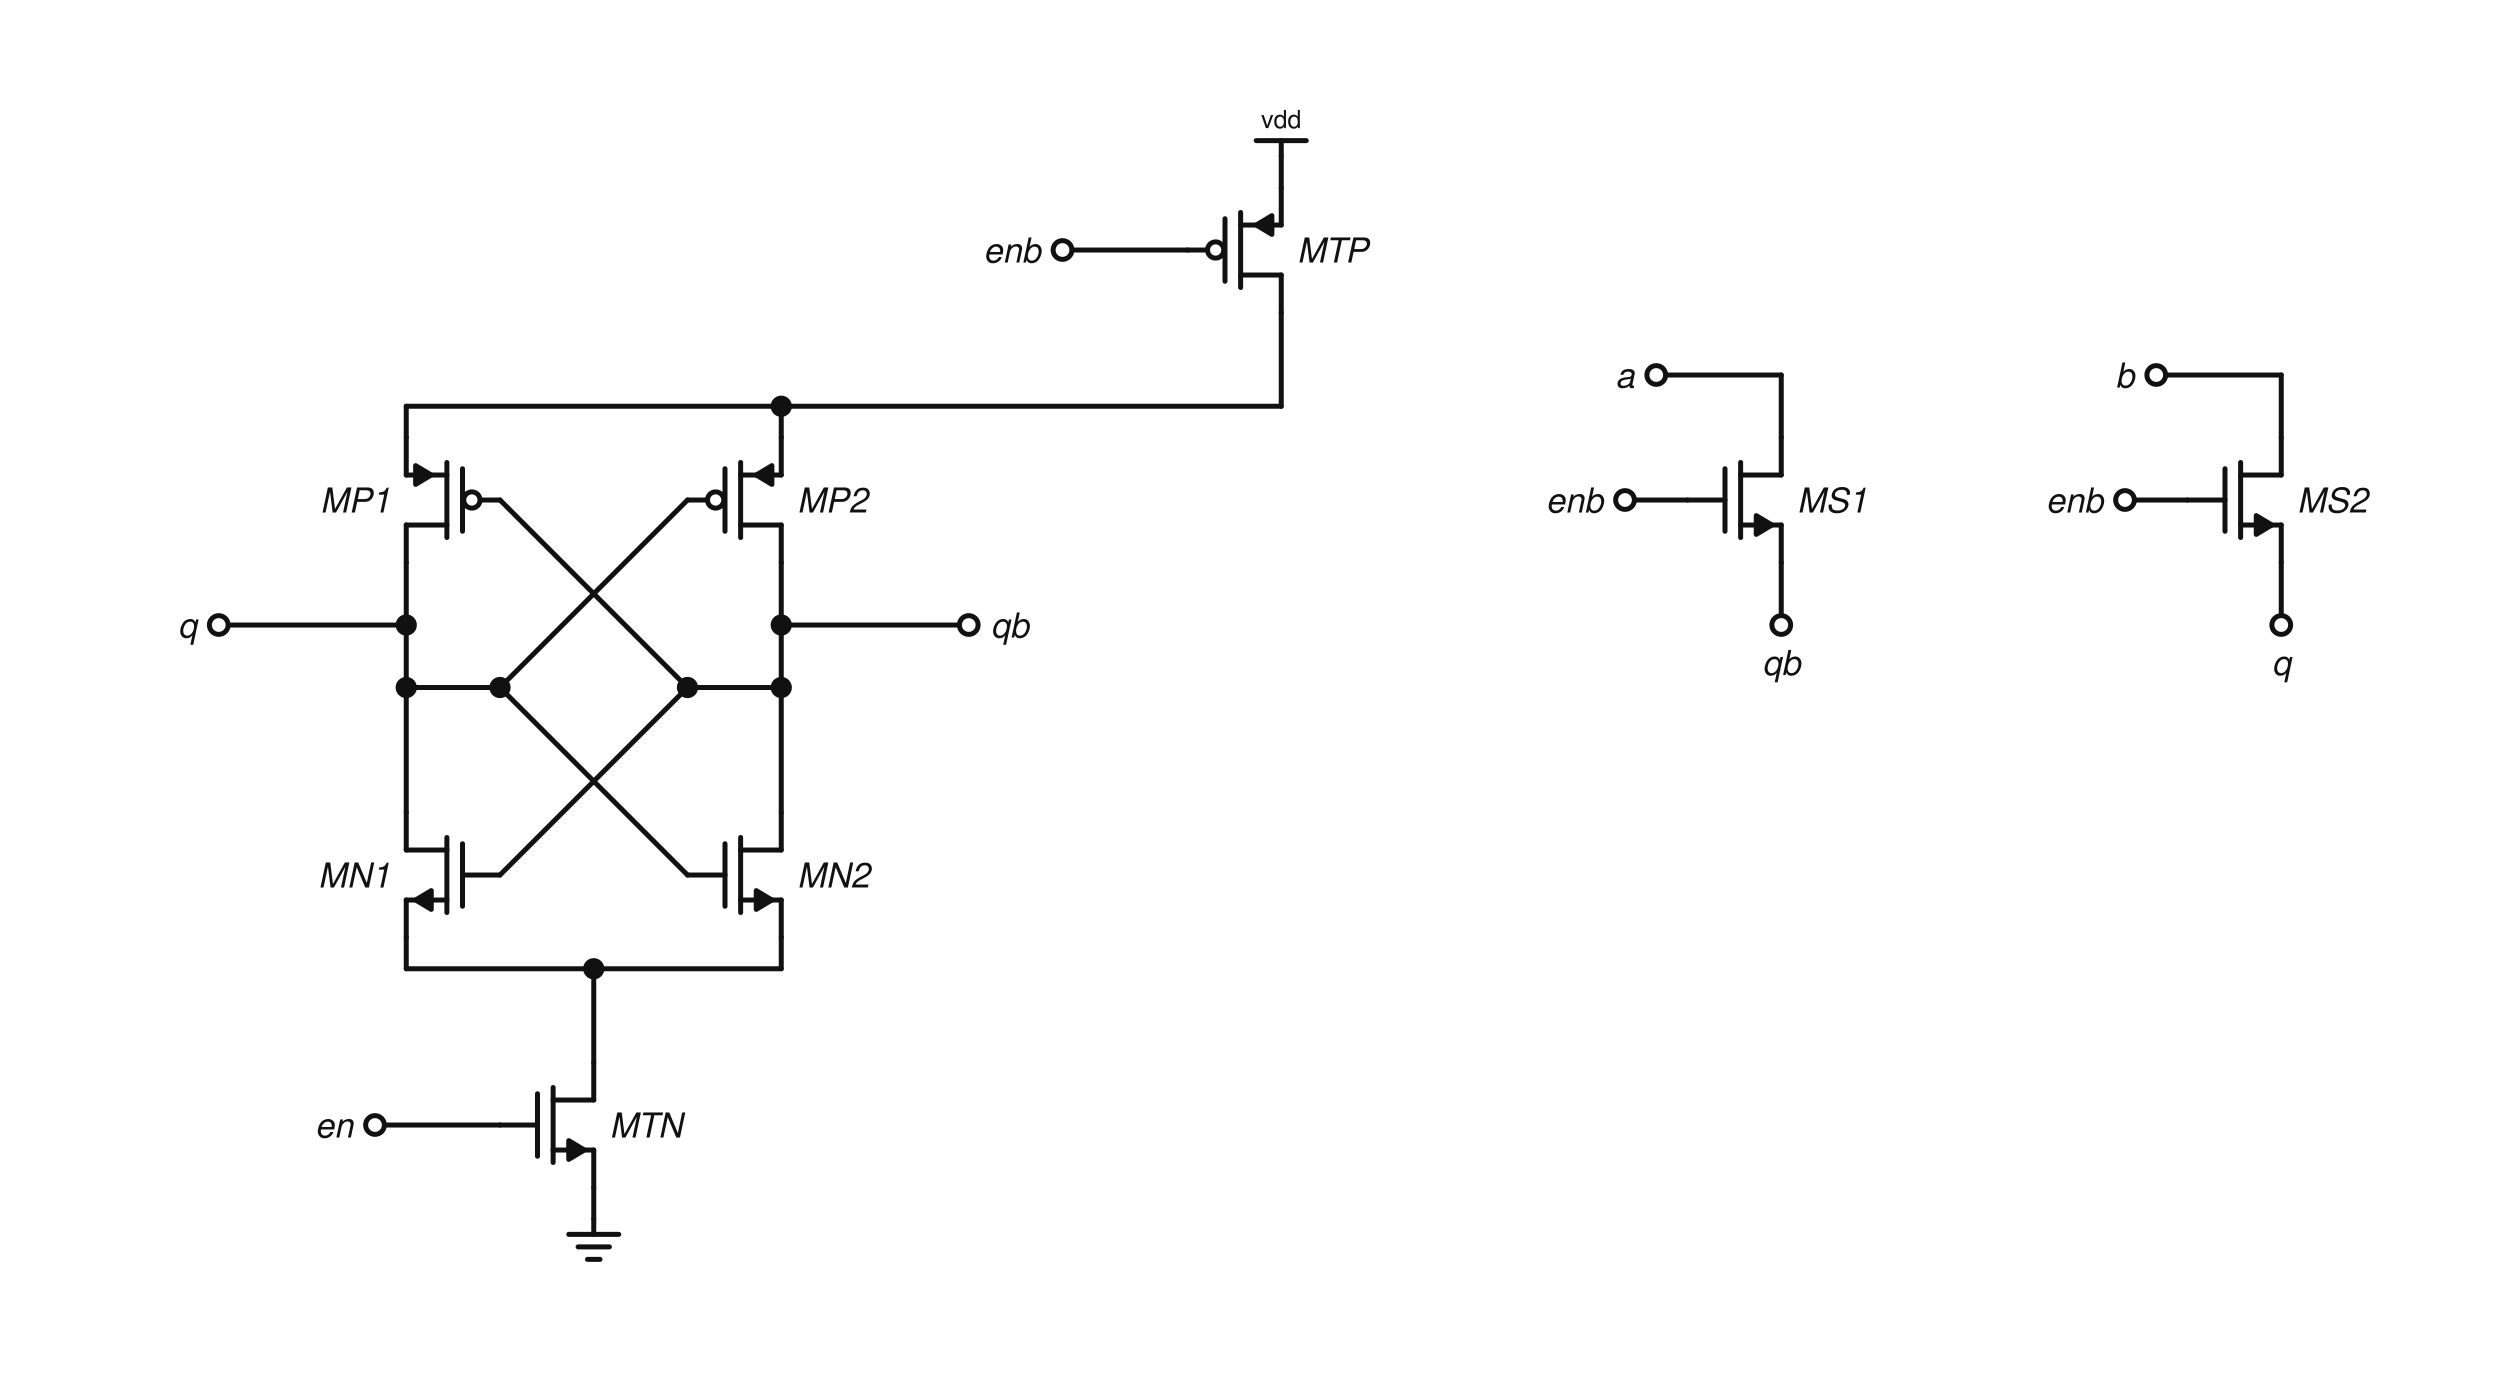
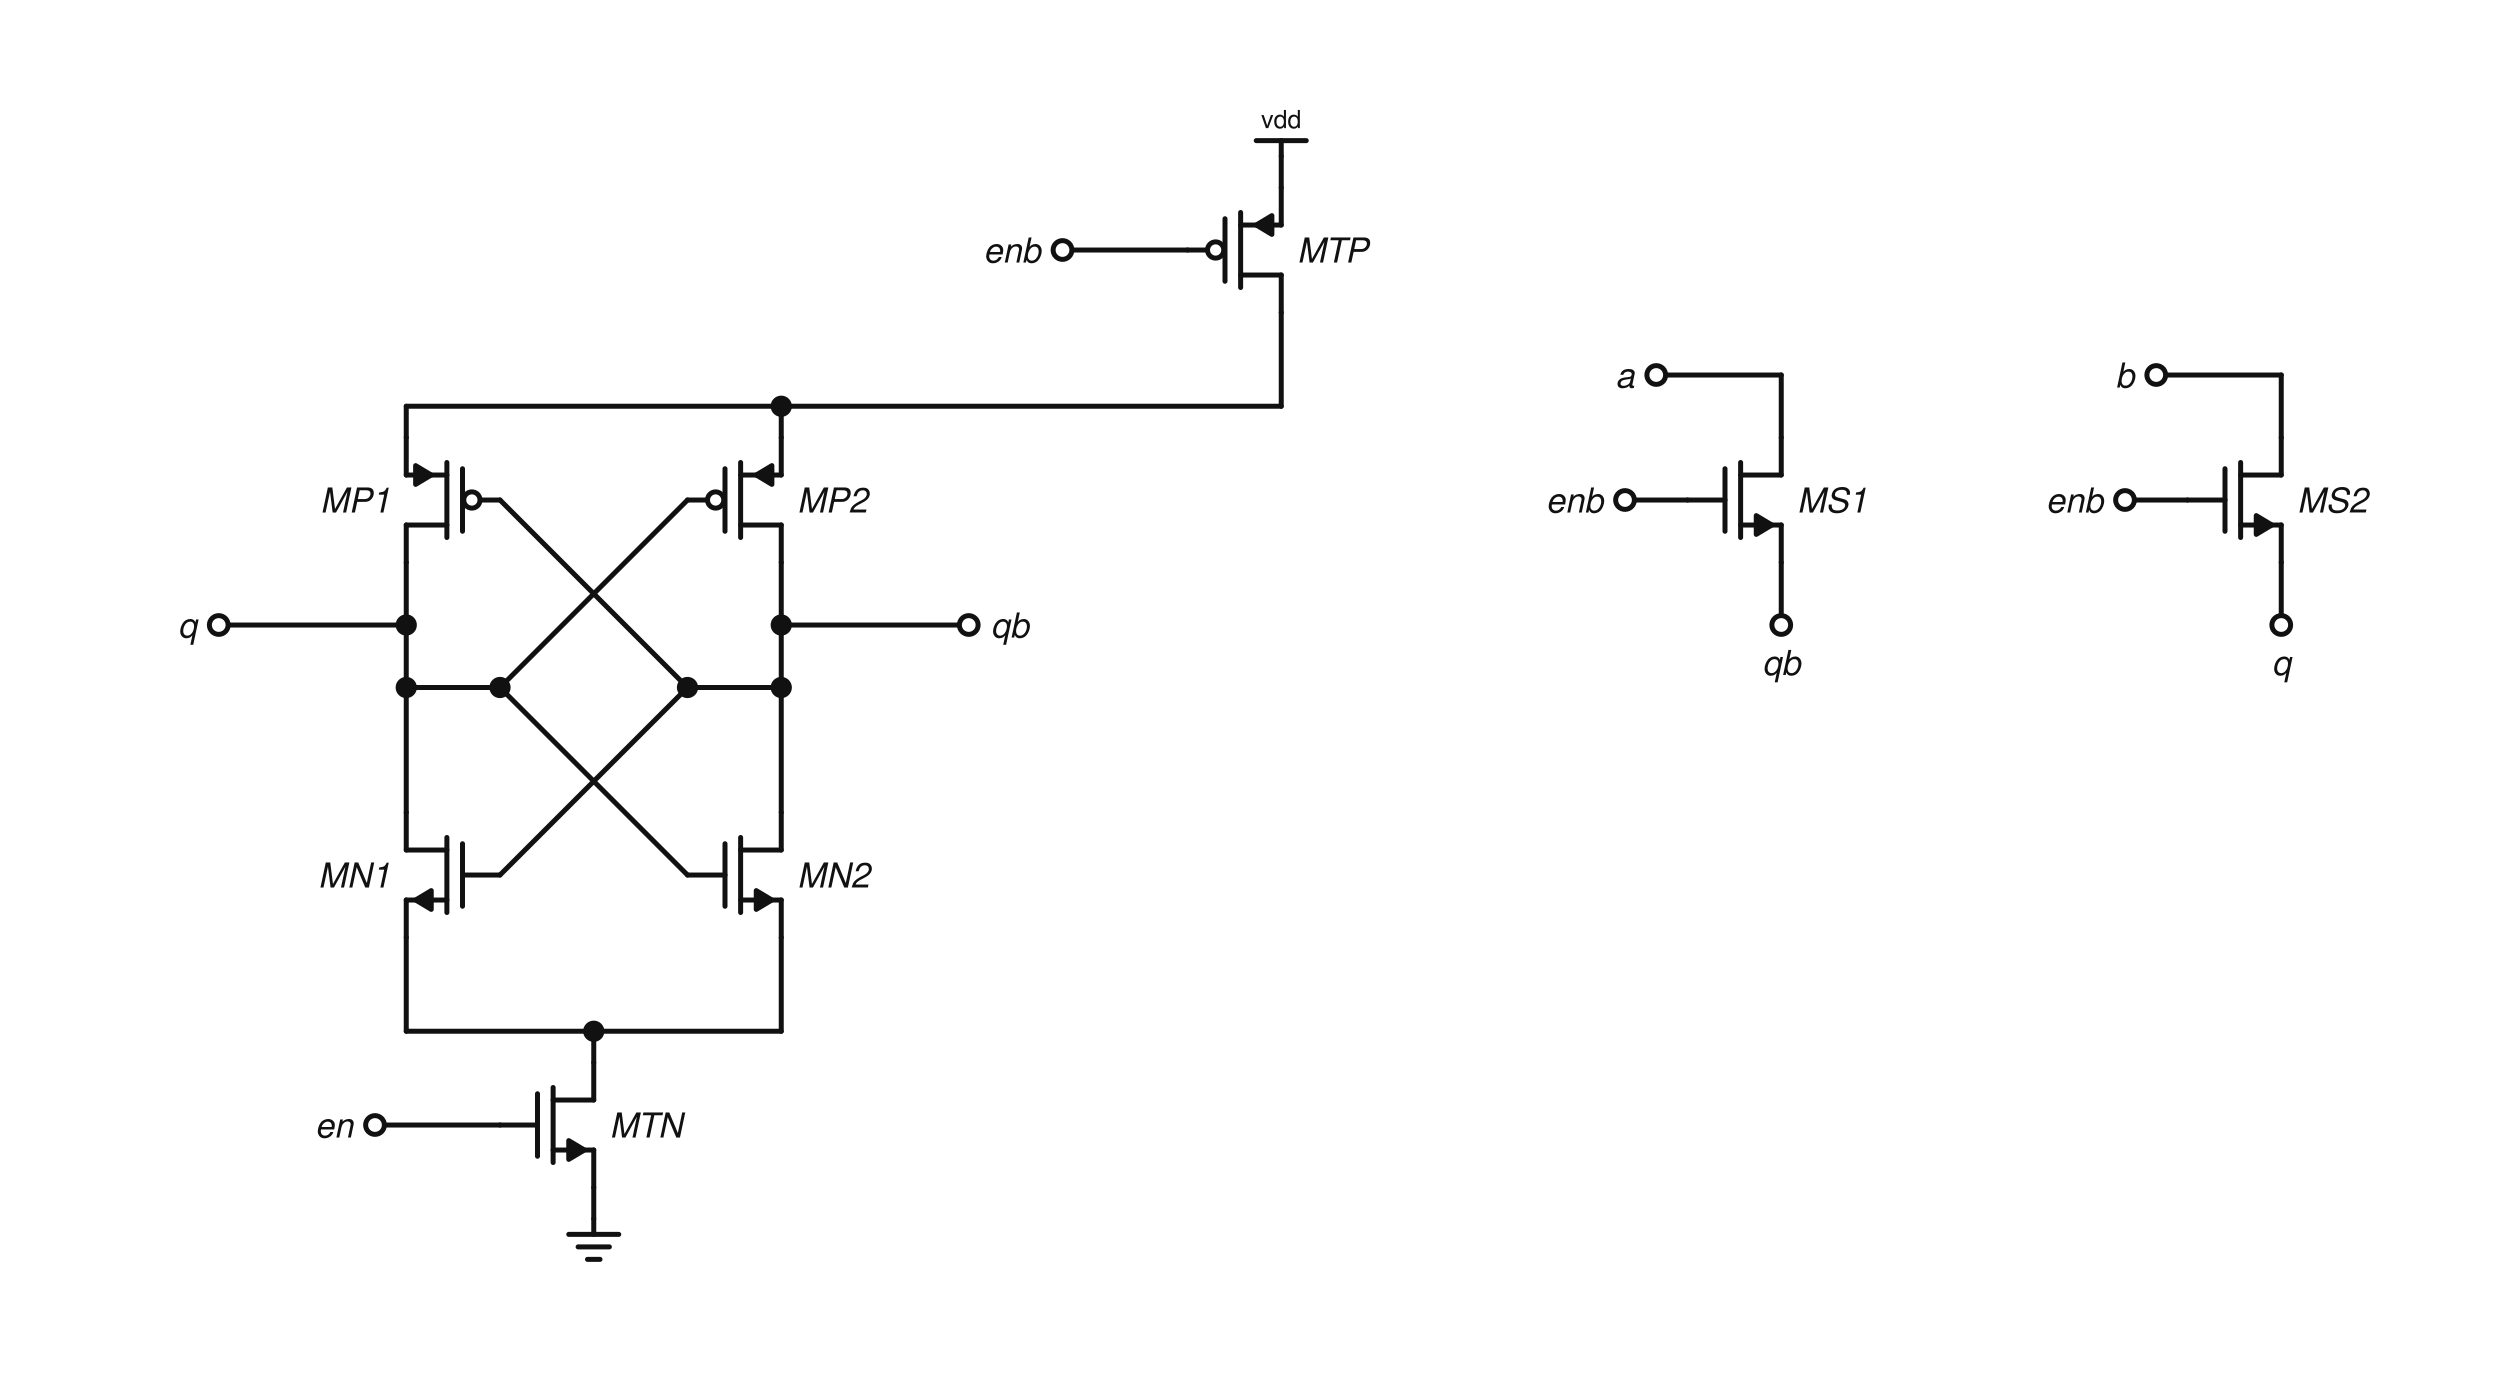
<svg xmlns="http://www.w3.org/2000/svg" viewBox="-50 20 800 440" width="800" height="440">
  <rect x="-50" y="20" width="800" height="440" fill="#fff" />
  <g stroke="#111" stroke-width="1.6" fill="none" stroke-linecap="round" stroke-linejoin="round">
    <line x1="360" y1="80" x2="360" y2="70" />
    <line x1="140" y1="400" x2="140" y2="410" />
    <line x1="110" y1="300" x2="170" y2="240" />
    <line x1="170" y1="300" x2="110" y2="240" />
    <line x1="110" y1="180" x2="170" y2="240" />
    <line x1="170" y1="180" x2="110" y2="240" />
    <line x1="490" y1="180" x2="470" y2="180" />
    <line x1="650" y1="180" x2="630" y2="180" />
    <line x1="680" y1="200" x2="680" y2="220" />
    <line x1="520" y1="200" x2="520" y2="220" />
    <line x1="70" y1="380" x2="110" y2="380" />
    <line x1="290" y1="100" x2="330" y2="100" />
    <line x1="480" y1="140" x2="520" y2="140" />
    <line x1="520" y1="140" x2="520" y2="160" />
    <line x1="640" y1="140" x2="680" y2="140" />
    <line x1="680" y1="140" x2="680" y2="160" />
-     <line x1="80" y1="330" x2="140" y2="330" />
-     <line x1="140" y1="330" x2="200" y2="330" />
-     <line x1="80" y1="320" x2="80" y2="330" />
-     <line x1="140" y1="330" x2="140" y2="360" />
-     <line x1="200" y1="320" x2="200" y2="330" />
+     <line x1="80" y1="350" x2="140" y2="350" />
+     <line x1="140" y1="350" x2="200" y2="350" />
+     <line x1="80" y1="320" x2="80" y2="350" />
+     <line x1="140" y1="350" x2="140" y2="360" />
+     <line x1="200" y1="320" x2="200" y2="350" />
    <line x1="20" y1="220" x2="80" y2="220" />
    <line x1="80" y1="240" x2="110" y2="240" />
    <line x1="80" y1="200" x2="80" y2="220" />
    <line x1="80" y1="220" x2="80" y2="240" />
    <line x1="80" y1="240" x2="80" y2="280" />
    <line x1="200" y1="220" x2="260" y2="220" />
    <line x1="170" y1="240" x2="200" y2="240" />
    <line x1="200" y1="200" x2="200" y2="220" />
    <line x1="200" y1="220" x2="200" y2="240" />
    <line x1="200" y1="240" x2="200" y2="280" />
    <line x1="80" y1="150" x2="200" y2="150" />
    <line x1="200" y1="150" x2="360" y2="150" />
    <line x1="80" y1="150" x2="80" y2="160" />
    <line x1="200" y1="150" x2="200" y2="160" />
    <line x1="360" y1="120" x2="360" y2="150" />
    <line x1="98" y1="290" x2="98" y2="310" />
    <line x1="93" y1="288" x2="93" y2="312" />
    <line x1="93" y1="292" x2="80" y2="292" />
    <line x1="80" y1="292" x2="80" y2="280" />
    <line x1="93" y1="308" x2="80" y2="308" />
    <line x1="80" y1="308" x2="80" y2="320" />
    <line x1="110" y1="300" x2="98" y2="300" />
    <polygon points="88,305 83,308 88,311" fill="#111" />
    <text x="75" y="304" text-anchor="end" font-size="11" stroke="none" fill="#111" font-family="Helvetica,Arial,sans-serif" font-style="italic">MN1</text>
    <line x1="182" y1="290" x2="182" y2="310" />
    <line x1="187" y1="288" x2="187" y2="312" />
    <line x1="187" y1="292" x2="200" y2="292" />
    <line x1="200" y1="292" x2="200" y2="280" />
    <line x1="187" y1="308" x2="200" y2="308" />
    <line x1="200" y1="308" x2="200" y2="320" />
    <line x1="170" y1="300" x2="182" y2="300" />
    <polygon points="192,305 197,308 192,311" fill="#111" />
    <text x="205" y="304" text-anchor="start" font-size="11" stroke="none" fill="#111" font-family="Helvetica,Arial,sans-serif" font-style="italic">MN2</text>
    <line x1="98" y1="170" x2="98" y2="190" />
    <line x1="93" y1="168" x2="93" y2="192" />
    <line x1="93" y1="172" x2="80" y2="172" />
    <line x1="80" y1="172" x2="80" y2="160" />
    <line x1="93" y1="188" x2="80" y2="188" />
    <line x1="80" y1="188" x2="80" y2="200" />
    <line x1="110" y1="180" x2="104" y2="180" />
    <circle cx="101" cy="180" r="2.6" />
    <polygon points="83,169 88,172 83,175" fill="#111" />
    <text x="75" y="184" text-anchor="end" font-size="11" stroke="none" fill="#111" font-family="Helvetica,Arial,sans-serif" font-style="italic">MP1</text>
    <line x1="182" y1="170" x2="182" y2="190" />
    <line x1="187" y1="168" x2="187" y2="192" />
    <line x1="187" y1="172" x2="200" y2="172" />
    <line x1="200" y1="172" x2="200" y2="160" />
    <line x1="187" y1="188" x2="200" y2="188" />
    <line x1="200" y1="188" x2="200" y2="200" />
    <line x1="170" y1="180" x2="176" y2="180" />
    <circle cx="179" cy="180" r="2.6" />
    <polygon points="197,169 192,172 197,175" fill="#111" />
    <text x="205" y="184" text-anchor="start" font-size="11" stroke="none" fill="#111" font-family="Helvetica,Arial,sans-serif" font-style="italic">MP2</text>
    <line x1="122" y1="370" x2="122" y2="390" />
    <line x1="127" y1="368" x2="127" y2="392" />
    <line x1="127" y1="372" x2="140" y2="372" />
    <line x1="140" y1="372" x2="140" y2="360" />
    <line x1="127" y1="388" x2="140" y2="388" />
    <line x1="140" y1="388" x2="140" y2="400" />
    <line x1="110" y1="380" x2="122" y2="380" />
    <polygon points="132,385 137,388 132,391" fill="#111" />
    <text x="145" y="384" text-anchor="start" font-size="11" stroke="none" fill="#111" font-family="Helvetica,Arial,sans-serif" font-style="italic">MTN</text>
    <line x1="342" y1="90" x2="342" y2="110" />
    <line x1="347" y1="88" x2="347" y2="112" />
    <line x1="347" y1="92" x2="360" y2="92" />
    <line x1="360" y1="92" x2="360" y2="80" />
    <line x1="347" y1="108" x2="360" y2="108" />
    <line x1="360" y1="108" x2="360" y2="120" />
    <line x1="330" y1="100" x2="336" y2="100" />
    <circle cx="339" cy="100" r="2.6" />
    <polygon points="357,89 352,92 357,95" fill="#111" />
    <text x="365" y="104" text-anchor="start" font-size="11" stroke="none" fill="#111" font-family="Helvetica,Arial,sans-serif" font-style="italic">MTP</text>
    <line x1="502" y1="170" x2="502" y2="190" />
    <line x1="507" y1="168" x2="507" y2="192" />
    <line x1="507" y1="172" x2="520" y2="172" />
    <line x1="520" y1="172" x2="520" y2="160" />
    <line x1="507" y1="188" x2="520" y2="188" />
    <line x1="520" y1="188" x2="520" y2="200" />
    <line x1="490" y1="180" x2="502" y2="180" />
    <polygon points="512,185 517,188 512,191" fill="#111" />
    <text x="525" y="184" text-anchor="start" font-size="11" stroke="none" fill="#111" font-family="Helvetica,Arial,sans-serif" font-style="italic">MS1</text>
    <line x1="662" y1="170" x2="662" y2="190" />
    <line x1="667" y1="168" x2="667" y2="192" />
    <line x1="667" y1="172" x2="680" y2="172" />
    <line x1="680" y1="172" x2="680" y2="160" />
    <line x1="667" y1="188" x2="680" y2="188" />
    <line x1="680" y1="188" x2="680" y2="200" />
    <line x1="650" y1="180" x2="662" y2="180" />
    <polygon points="672,185 677,188 672,191" fill="#111" />
    <text x="685" y="184" text-anchor="start" font-size="11" stroke="none" fill="#111" font-family="Helvetica,Arial,sans-serif" font-style="italic">MS2</text>
    <circle cx="110" cy="240" r="2.6" fill="#111" />
    <circle cx="170" cy="240" r="2.6" fill="#111" />
-     <circle cx="140" cy="330" r="2.6" fill="#111" />
+     <circle cx="140" cy="350" r="2.6" fill="#111" />
    <circle cx="80" cy="220" r="2.6" fill="#111" />
    <circle cx="80" cy="240" r="2.6" fill="#111" />
    <circle cx="200" cy="220" r="2.6" fill="#111" />
    <circle cx="200" cy="240" r="2.6" fill="#111" />
    <circle cx="200" cy="150" r="2.6" fill="#111" />
    <line x1="360" y1="70" x2="360" y2="65" />
    <line x1="352" y1="65" x2="368" y2="65" />
    <text x="360" y="61" text-anchor="middle" font-size="8" stroke="none" fill="#111" font-family="Helvetica,Arial,sans-serif">vdd</text>
    <line x1="140" y1="410" x2="140" y2="415" />
    <line x1="132" y1="415" x2="148" y2="415" />
    <line x1="135" y1="419" x2="145" y2="419" />
    <line x1="138" y1="423" x2="142" y2="423" />
    <circle cx="480" cy="140" r="3" fill="#fff" />
    <text x="473" y="144" text-anchor="end" font-size="11" stroke="none" fill="#111" font-family="Helvetica,Arial,sans-serif" font-style="italic">a</text>
    <circle cx="640" cy="140" r="3" fill="#fff" />
    <text x="633" y="144" text-anchor="end" font-size="11" stroke="none" fill="#111" font-family="Helvetica,Arial,sans-serif" font-style="italic">b</text>
    <circle cx="70" cy="380" r="3" fill="#fff" />
    <text x="63" y="384" text-anchor="end" font-size="11" stroke="none" fill="#111" font-family="Helvetica,Arial,sans-serif" font-style="italic">en</text>
    <circle cx="290" cy="100" r="3" fill="#fff" />
    <text x="283" y="104" text-anchor="end" font-size="11" stroke="none" fill="#111" font-family="Helvetica,Arial,sans-serif" font-style="italic">enb</text>
    <circle cx="20" cy="220" r="3" fill="#fff" />
    <text x="13" y="224" text-anchor="end" font-size="11" stroke="none" fill="#111" font-family="Helvetica,Arial,sans-serif" font-style="italic">q</text>
    <circle cx="260" cy="220" r="3" fill="#fff" />
    <text x="267" y="224" text-anchor="start" font-size="11" stroke="none" fill="#111" font-family="Helvetica,Arial,sans-serif" font-style="italic">qb</text>
    <circle cx="470" cy="180" r="3" fill="#fff" />
    <text x="463" y="184" text-anchor="end" font-size="11" stroke="none" fill="#111" font-family="Helvetica,Arial,sans-serif" font-style="italic">enb</text>
    <circle cx="630" cy="180" r="3" fill="#fff" />
    <text x="623" y="184" text-anchor="end" font-size="11" stroke="none" fill="#111" font-family="Helvetica,Arial,sans-serif" font-style="italic">enb</text>
    <circle cx="680" cy="220" r="3" fill="#fff" />
    <text x="680" y="236" text-anchor="middle" font-size="11" stroke="none" fill="#111" font-family="Helvetica,Arial,sans-serif" font-style="italic">q</text>
    <circle cx="520" cy="220" r="3" fill="#fff" />
    <text x="520" y="236" text-anchor="middle" font-size="11" stroke="none" fill="#111" font-family="Helvetica,Arial,sans-serif" font-style="italic">qb</text>
  </g>
</svg>
